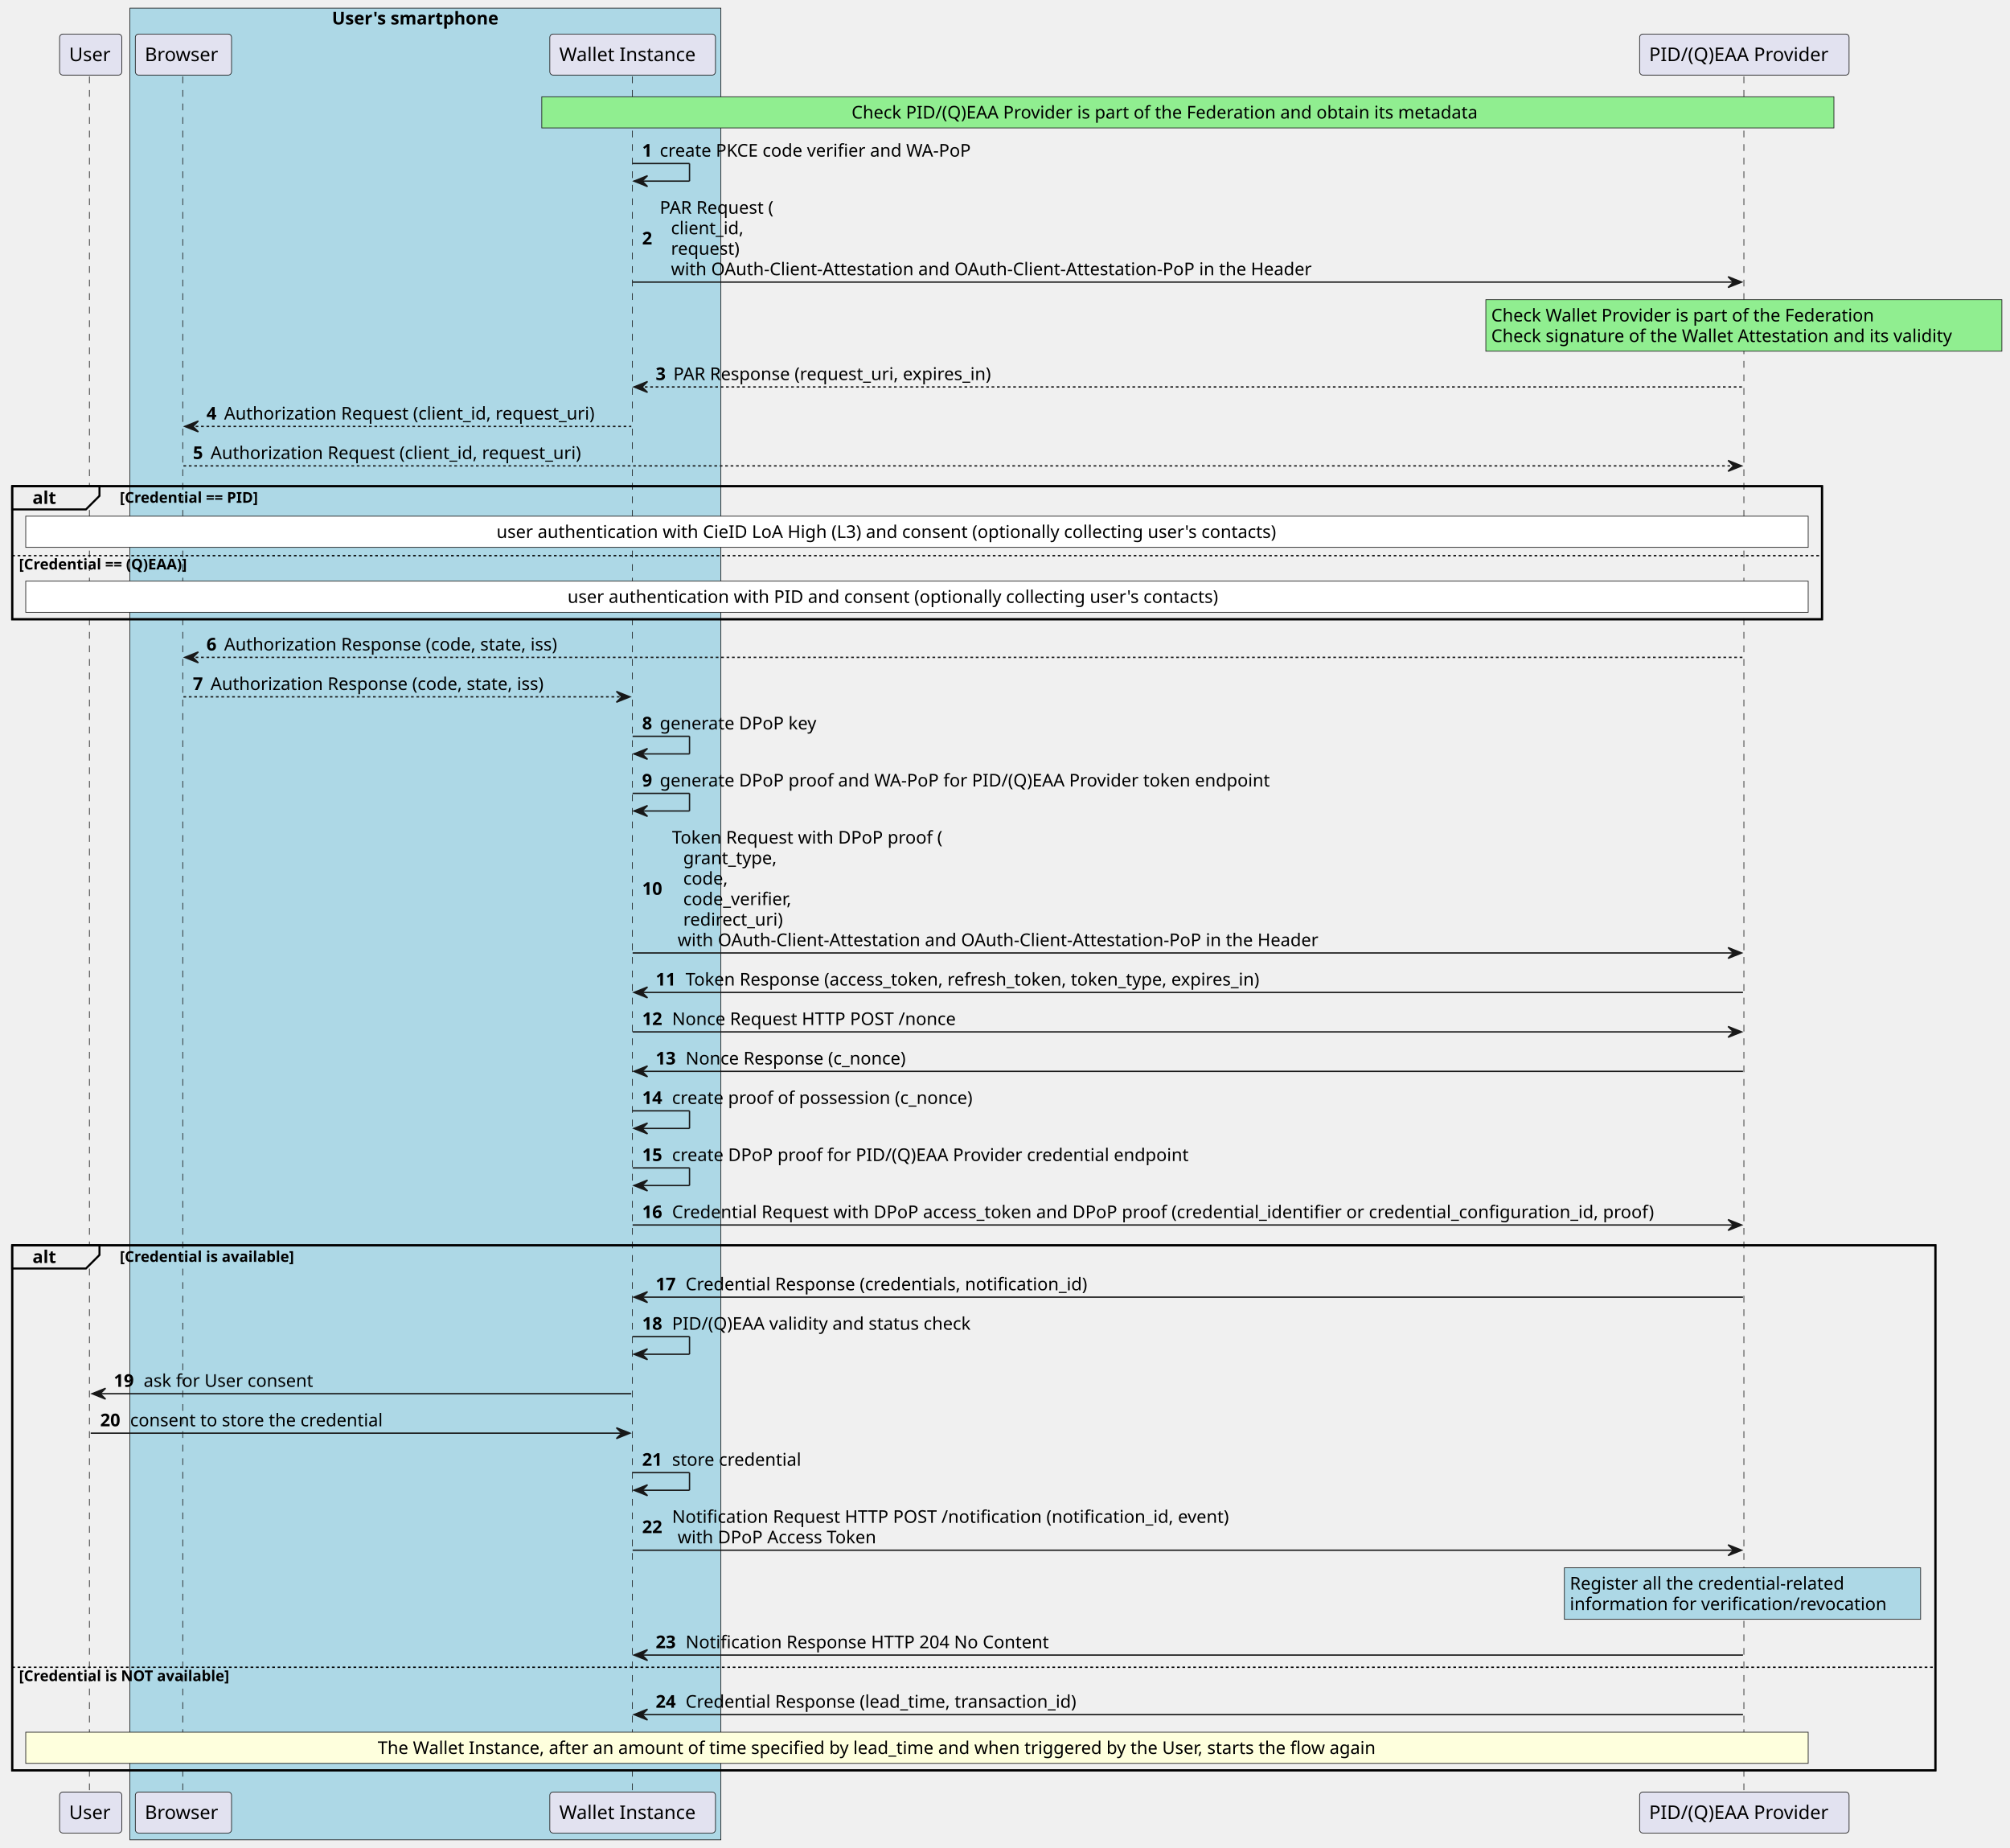
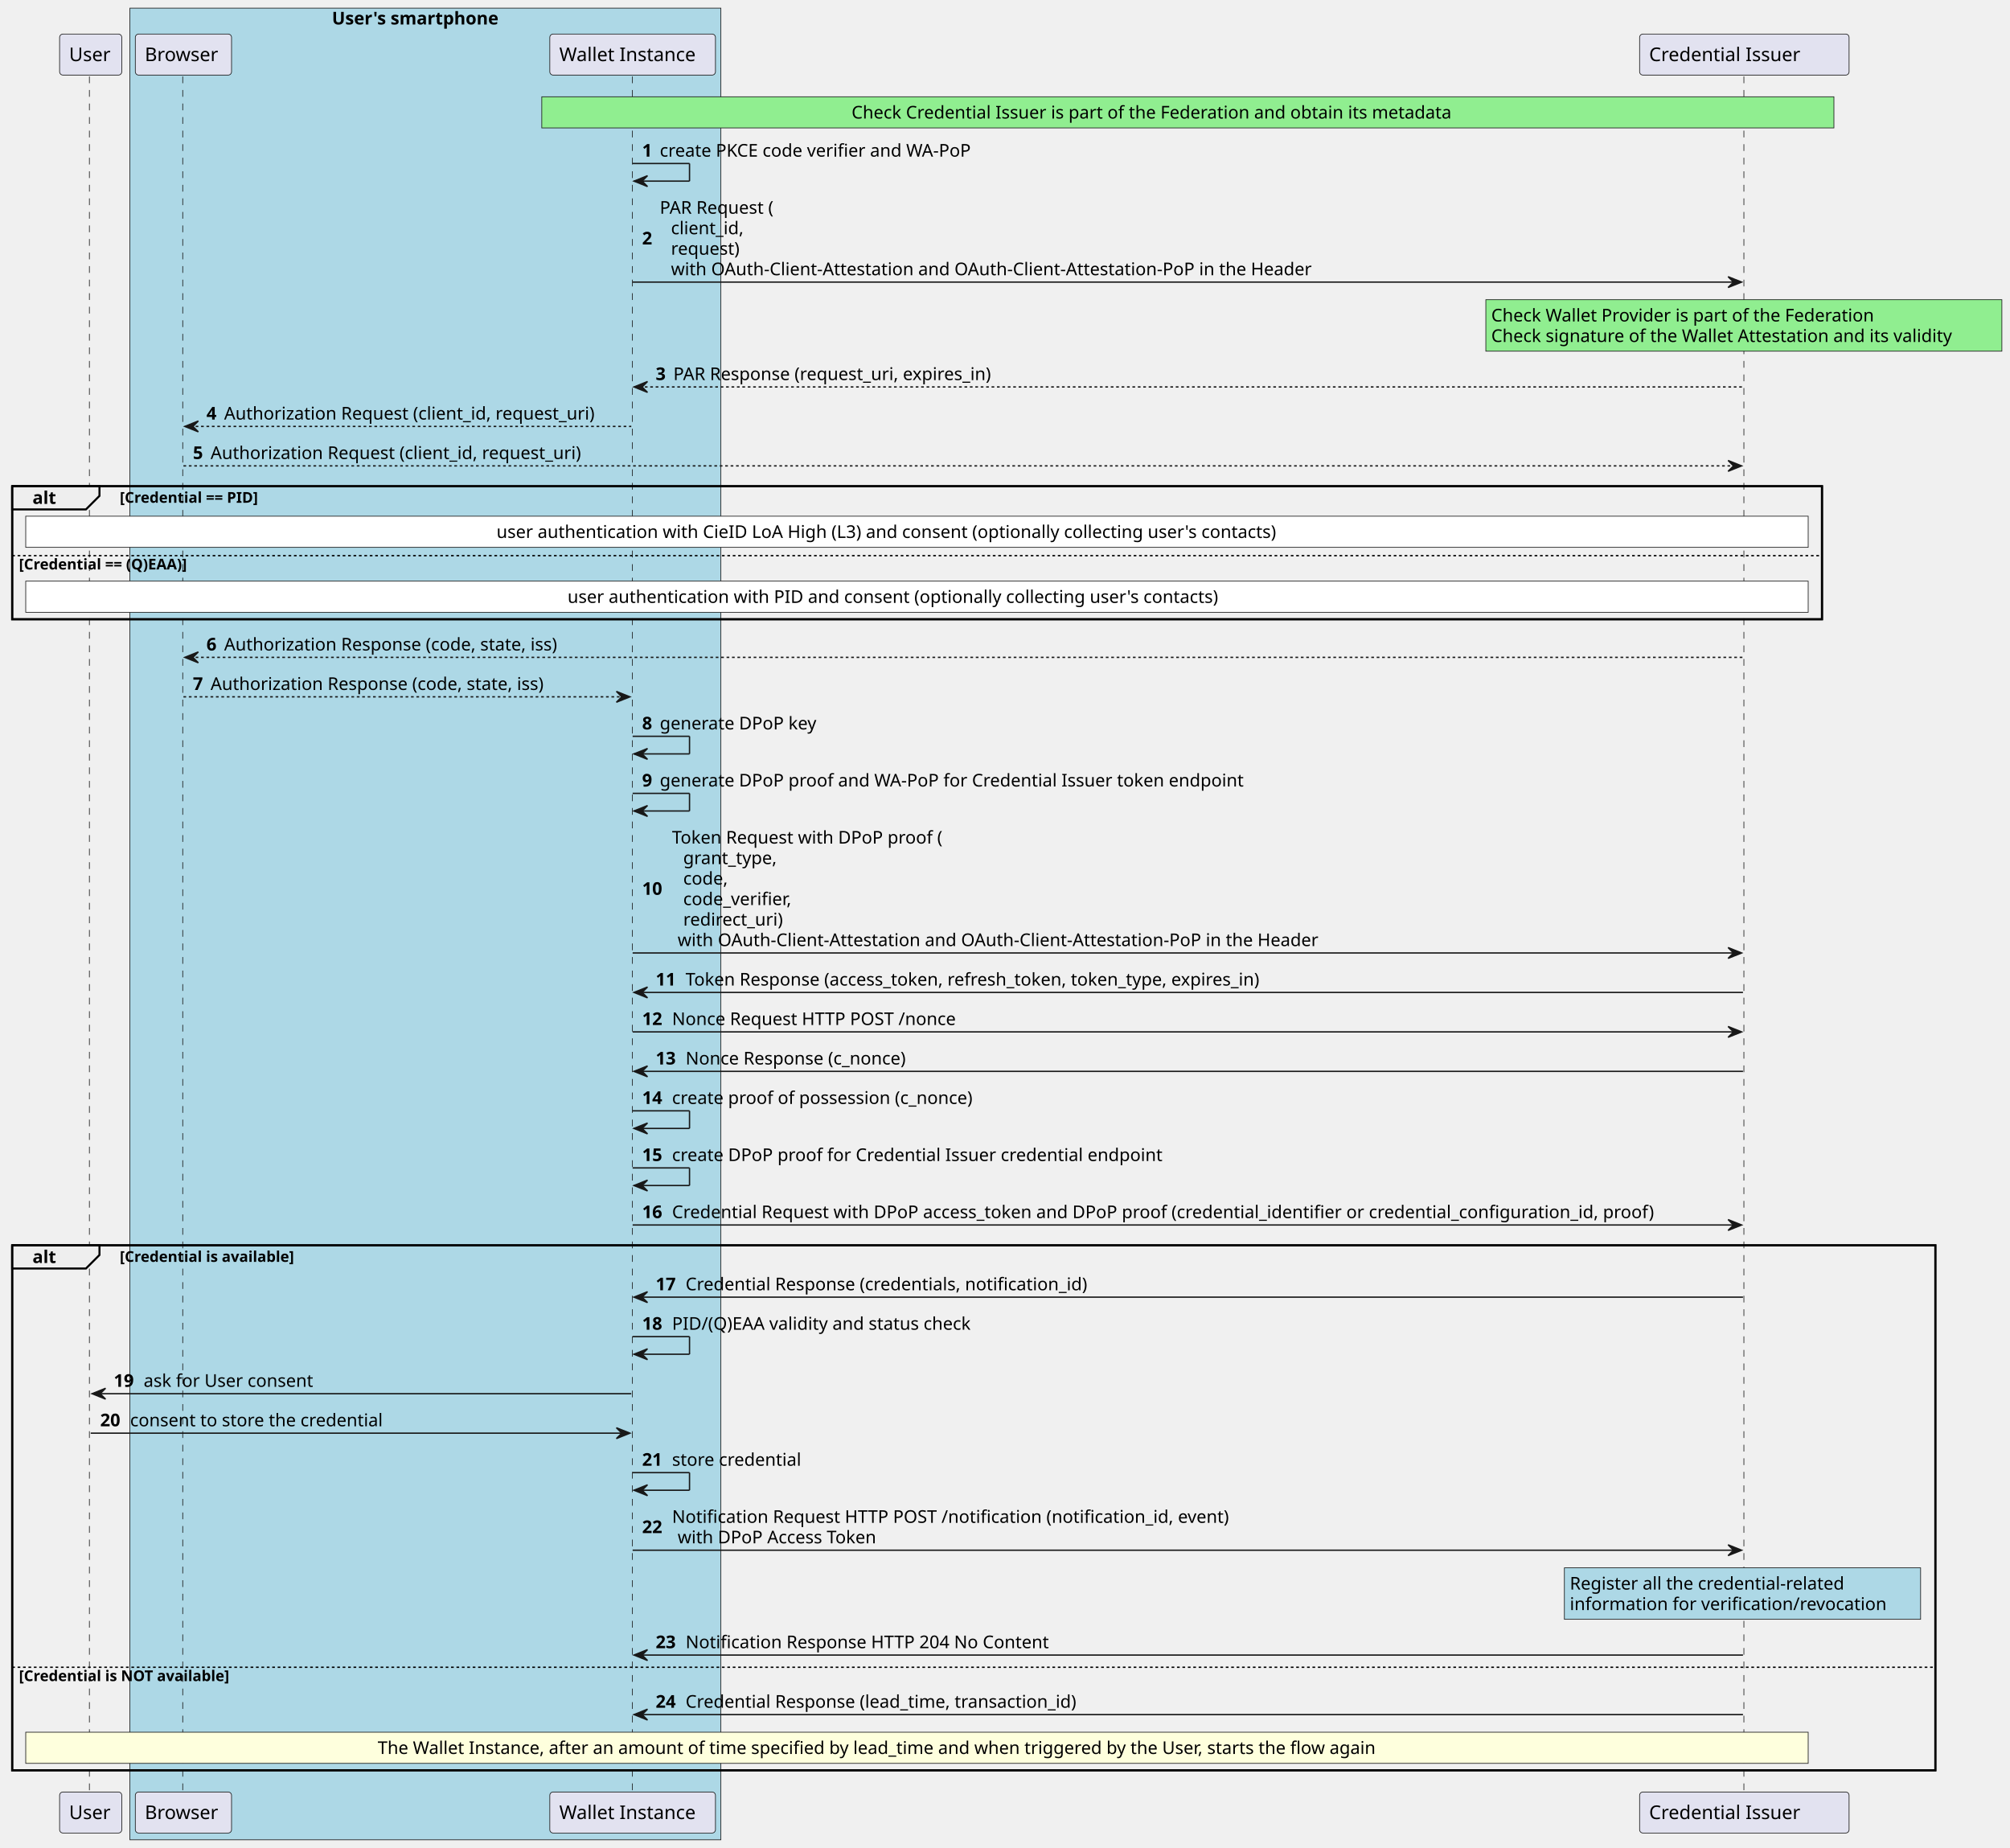
<svg xmlns="http://www.w3.org/2000/svg" contentStyleType="text/css" data-diagram-type="SEQUENCE" height="1364px" preserveAspectRatio="none" style="width:1484px;height:1364px;background:#FFFFFF;" version="1.1" viewBox="0 0 1484 1364" width="1484px" zoomAndPan="magnify">
  <defs />
  <g>
    <rect fill="#ADD8E6" height="1352.047" style="stroke:#181818;stroke-width:0.5;" width="436.317" x="95.91" y="6" />
    <text fill="#000000" font-family="sans-serif" font-size="13" font-weight="bold" lengthAdjust="spacing" textLength="138.011" x="245.063" y="18.067">User's smartphone</text>
    <rect fill="none" height="98.203" style="stroke:#000000;stroke-width:1.5;" width="1336.188" x="9" y="358.891" />
    <rect fill="none" height="387.531" style="stroke:#000000;stroke-width:1.5;" width="1419.899" x="9" y="919.219" />
    <g>
      <rect fill="#000000" fill-opacity="0" height="1267.32" width="8" x="62.955" y="56.43" />
      <line style="stroke:#181818;stroke-width:0.5;stroke-dasharray:5.0,5.0;" x1="66" x2="66" y1="56.43" y2="1323.75" />
    </g>
    <g>
      <rect fill="#000000" fill-opacity="0" height="1267.32" width="8" x="131.43" y="56.43" />
      <line style="stroke:#181818;stroke-width:0.5;stroke-dasharray:5.0,5.0;" x1="134.91" x2="134.91" y1="56.43" y2="1323.75" />
    </g>
    <g>
      <rect fill="#000000" fill-opacity="0" height="1267.32" width="8" x="463.076" y="56.43" />
      <line style="stroke:#181818;stroke-width:0.5;stroke-dasharray:5.0,5.0;" x1="466.925" x2="466.925" y1="56.43" y2="1323.75" />
    </g>
    <g>
      <rect fill="#000000" fill-opacity="0" height="1267.32" width="8" x="1283.86" y="56.43" />
      <line style="stroke:#181818;stroke-width:0.5;stroke-dasharray:5.0,5.0;" x1="1287.532" x2="1287.532" y1="56.43" y2="1323.75" />
    </g>
    <g class="participant participant-head" data-participant="u">
      <rect fill="#E2E2F0" height="30.297" rx="2.5" ry="2.5" style="stroke:#181818;stroke-width:0.5;" width="45.91" x="44" y="25.133" />
      <text fill="#000000" font-family="sans-serif" font-size="14" lengthAdjust="spacing" textLength="31.91" x="51" y="45.128">User</text>
    </g>
    <g class="participant participant-tail" data-participant="u">
      <rect fill="#E2E2F0" height="30.297" rx="2.5" ry="2.5" style="stroke:#181818;stroke-width:0.5;" width="45.91" x="44" y="1322.75" />
      <text fill="#000000" font-family="sans-serif" font-size="14" lengthAdjust="spacing" textLength="31.91" x="51" y="1342.745">User</text>
    </g>
    <g class="participant participant-head" data-participant="ua">
      <rect fill="#E2E2F0" height="30.297" rx="2.5" ry="2.5" style="stroke:#181818;stroke-width:0.5;" width="71.039" x="99.91" y="25.133" />
      <text fill="#000000" font-family="sans-serif" font-size="14" lengthAdjust="spacing" textLength="57.039" x="106.91" y="45.128">Browser</text>
    </g>
    <g class="participant participant-tail" data-participant="ua">
      <rect fill="#E2E2F0" height="30.297" rx="2.5" ry="2.5" style="stroke:#181818;stroke-width:0.5;" width="71.039" x="99.91" y="1322.75" />
      <text fill="#000000" font-family="sans-serif" font-size="14" lengthAdjust="spacing" textLength="57.039" x="106.91" y="1342.745">Browser</text>
    </g>
    <g class="participant participant-head" data-participant="w">
      <rect fill="#E2E2F0" height="30.297" rx="2.5" ry="2.5" style="stroke:#181818;stroke-width:0.5;" width="122.302" x="405.925" y="25.133" />
      <text fill="#000000" font-family="sans-serif" font-size="14" lengthAdjust="spacing" textLength="108.302" x="412.925" y="45.128">Wallet Instance</text>
    </g>
    <g class="participant participant-tail" data-participant="w">
      <rect fill="#E2E2F0" height="30.297" rx="2.5" ry="2.5" style="stroke:#181818;stroke-width:0.5;" width="122.302" x="405.925" y="1322.75" />
      <text fill="#000000" font-family="sans-serif" font-size="14" lengthAdjust="spacing" textLength="108.302" x="412.925" y="1342.745">Wallet Instance</text>
    </g>
    <g class="participant participant-head" data-participant="i">
      <rect fill="#E2E2F0" height="30.297" rx="2.5" ry="2.5" style="stroke:#181818;stroke-width:0.5;" width="154.656" x="1210.532" y="25.133" />
-       <text fill="#000000" font-family="sans-serif" font-size="14" lengthAdjust="spacing" textLength="140.656" x="1217.532" y="45.128">PID/(Q)EAA Provider</text>
+       <text fill="#000000" font-family="sans-serif" font-size="14" lengthAdjust="spacing" textLength="140.656" x="1217.532" y="45.128">Credential Issuer</text>
    </g>
    <g class="participant participant-tail" data-participant="i">
      <rect fill="#E2E2F0" height="30.297" rx="2.5" ry="2.5" style="stroke:#181818;stroke-width:0.5;" width="154.656" x="1210.532" y="1322.75" />
-       <text fill="#000000" font-family="sans-serif" font-size="14" lengthAdjust="spacing" textLength="140.656" x="1217.532" y="1342.745">PID/(Q)EAA Provider</text>
+       <text fill="#000000" font-family="sans-serif" font-size="14" lengthAdjust="spacing" textLength="140.656" x="1217.532" y="1342.745">Credential Issuer</text>
    </g>
    <rect fill="#90EE90" height="23" style="stroke:#181818;stroke-width:0.5;" width="954" x="400" y="71.43" />
-     <text fill="#000000" font-family="sans-serif" font-size="13" lengthAdjust="spacing" textLength="496.837" x="628.713" y="87.497">Check PID/(Q)EAA Provider is part of the Federation and obtain its metadata</text>
+     <text fill="#000000" font-family="sans-serif" font-size="13" lengthAdjust="spacing" textLength="496.837" x="628.713" y="87.497">Check Credential Issuer is part of the Federation and obtain its metadata</text>
    <g class="message" data-participant-1="w" data-participant-2="w">
      <line style="stroke:#181818;stroke-width:1;" x1="467.076" x2="509.076" y1="120.695" y2="120.695" />
      <line style="stroke:#181818;stroke-width:1;" x1="509.076" x2="509.076" y1="120.695" y2="133.695" />
      <line style="stroke:#181818;stroke-width:1;" x1="468.076" x2="509.076" y1="133.695" y2="133.695" />
      <polygon fill="#181818" points="478.076,129.695,468.076,133.695,478.076,137.695,474.076,133.695" style="stroke:#181818;stroke-width:1;" />
      <text fill="#000000" font-family="sans-serif" font-size="13" font-weight="bold" lengthAdjust="spacing" textLength="9.045" x="474.076" y="115.629">1</text>
      <text fill="#000000" font-family="sans-serif" font-size="13" lengthAdjust="spacing" textLength="247.927" x="487.122" y="115.629">create PKCE code verifier and WA-PoP</text>
    </g>
    <g class="message" data-participant-1="w" data-participant-2="i">
      <polygon fill="#181818" points="1275.86,204.227,1285.86,208.227,1275.86,212.227,1279.86,208.227" style="stroke:#181818;stroke-width:1;" />
      <line style="stroke:#181818;stroke-width:1;" x1="467.076" x2="1281.86" y1="208.227" y2="208.227" />
      <text fill="#000000" font-family="sans-serif" font-size="13" font-weight="bold" lengthAdjust="spacing" textLength="9.045" x="474.076" y="180.461">2</text>
      <text fill="#000000" font-family="sans-serif" font-size="13" lengthAdjust="spacing" textLength="92.492" x="487.122" y="157.762">PAR Request (</text>
      <text fill="#000000" font-family="sans-serif" font-size="13" lengthAdjust="spacing" textLength="58.202" x="495.386" y="172.895">client_id,</text>
      <text fill="#000000" font-family="sans-serif" font-size="13" lengthAdjust="spacing" textLength="54.774" x="495.386" y="188.028">request)</text>
      <text fill="#000000" font-family="sans-serif" font-size="13" lengthAdjust="spacing" textLength="504.759" x="495.386" y="203.161">with OAuth-Client-Attestation and OAuth-Client-Attestation-PoP in the Header</text>
    </g>
    <rect fill="#90EE90" height="38" style="stroke:#181818;stroke-width:0.5;" width="381" x="1097" y="221.227" />
    <text fill="#000000" font-family="sans-serif" font-size="13" lengthAdjust="spacing" textLength="304.941" x="1101" y="237.293">Check Wallet Provider is part of the Federation</text>
    <text fill="#000000" font-family="sans-serif" font-size="13" lengthAdjust="spacing" textLength="368.875" x="1101" y="252.426">Check signature of the Wallet Attestation and its validity</text>
    <g class="message" data-participant-1="i" data-participant-2="w">
      <polygon fill="#181818" points="478.076,281.625,468.076,285.625,478.076,289.625,474.076,285.625" style="stroke:#181818;stroke-width:1;" />
      <line style="stroke:#181818;stroke-width:1;stroke-dasharray:2.0,2.0;" x1="472.076" x2="1286.86" y1="285.625" y2="285.625" />
      <text fill="#000000" font-family="sans-serif" font-size="13" font-weight="bold" lengthAdjust="spacing" textLength="9.045" x="484.076" y="280.559">3</text>
      <text fill="#000000" font-family="sans-serif" font-size="13" lengthAdjust="spacing" textLength="254.877" x="497.122" y="280.559">PAR Response (request_uri, expires_in)</text>
    </g>
    <g class="message" data-participant-1="w" data-participant-2="ua">
      <polygon fill="#181818" points="146.43,310.758,136.43,314.758,146.43,318.758,142.43,314.758" style="stroke:#181818;stroke-width:1;" />
      <line style="stroke:#181818;stroke-width:1;stroke-dasharray:2.0,2.0;" x1="140.43" x2="466.076" y1="314.758" y2="314.758" />
      <text fill="#000000" font-family="sans-serif" font-size="13" font-weight="bold" lengthAdjust="spacing" textLength="9.045" x="152.43" y="309.692">4</text>
      <text fill="#000000" font-family="sans-serif" font-size="13" lengthAdjust="spacing" textLength="294.601" x="165.475" y="309.692">Authorization Request (client_id, request_uri)</text>
    </g>
    <g class="message" data-participant-1="ua" data-participant-2="i">
      <polygon fill="#181818" points="1275.86,339.891,1285.86,343.891,1275.86,347.891,1279.86,343.891" style="stroke:#181818;stroke-width:1;" />
      <line style="stroke:#181818;stroke-width:1;stroke-dasharray:2.0,2.0;" x1="135.43" x2="1281.86" y1="343.891" y2="343.891" />
      <text fill="#000000" font-family="sans-serif" font-size="13" font-weight="bold" lengthAdjust="spacing" textLength="9.045" x="142.43" y="338.825">5</text>
      <text fill="#000000" font-family="sans-serif" font-size="13" lengthAdjust="spacing" textLength="294.601" x="155.475" y="338.825">Authorization Request (client_id, request_uri)</text>
    </g>
    <path d="M9,358.891 L73.443,358.891 L73.443,366.023 L63.443,376.023 L9,376.023 L9,358.891" fill="#EEEEEE" style="stroke:#000000;stroke-width:1.5;" />
    <rect fill="none" height="98.203" style="stroke:#000000;stroke-width:1.5;" width="1336.188" x="9" y="358.891" />
    <text fill="#000000" font-family="sans-serif" font-size="13" font-weight="bold" lengthAdjust="spacing" textLength="19.443" x="24" y="371.957">alt</text>
    <text fill="#000000" font-family="sans-serif" font-size="11" font-weight="bold" lengthAdjust="spacing" textLength="121.779" x="88.443" y="371.101">[Credential == PID]</text>
    <rect fill="#FFFFFF" height="23" style="stroke:#181818;stroke-width:0.5;" width="1316" x="19" y="381.023" />
    <text fill="#000000" font-family="sans-serif" font-size="13" lengthAdjust="spacing" textLength="621.017" x="366.586" y="397.09">user authentication with CieID LoA High (L3) and consent (optionally collecting user's contacts)</text>
    <line style="stroke:#000000;stroke-width:1;stroke-dasharray:2.0,2.0;" x1="9" x2="1345.188" y1="410.156" y2="410.156" />
    <text fill="#000000" font-family="sans-serif" font-size="11" font-weight="bold" lengthAdjust="spacing" textLength="149.467" x="14" y="420.367">[Credential == (Q)EAA)]</text>
    <rect fill="#FFFFFF" height="23" style="stroke:#181818;stroke-width:0.5;" width="1316" x="19" y="428.961" />
    <text fill="#000000" font-family="sans-serif" font-size="13" lengthAdjust="spacing" textLength="516.147" x="419.021" y="445.028">user authentication with PID and consent (optionally collecting user's contacts)</text>
    <g class="message" data-participant-1="i" data-participant-2="ua">
      <polygon fill="#181818" points="146.43,481.227,136.43,485.227,146.43,489.227,142.43,485.227" style="stroke:#181818;stroke-width:1;" />
      <line style="stroke:#181818;stroke-width:1;stroke-dasharray:2.0,2.0;" x1="140.43" x2="1286.86" y1="485.227" y2="485.227" />
      <text fill="#000000" font-family="sans-serif" font-size="13" font-weight="bold" lengthAdjust="spacing" textLength="9.045" x="152.43" y="480.161">6</text>
      <text fill="#000000" font-family="sans-serif" font-size="13" lengthAdjust="spacing" textLength="266.468" x="165.475" y="480.161">Authorization Response (code, state, iss)</text>
    </g>
    <g class="message" data-participant-1="ua" data-participant-2="w">
      <polygon fill="#181818" points="455.076,510.359,465.076,514.359,455.076,518.359,459.076,514.359" style="stroke:#181818;stroke-width:1;" />
      <line style="stroke:#181818;stroke-width:1;stroke-dasharray:2.0,2.0;" x1="135.43" x2="461.076" y1="514.359" y2="514.359" />
      <text fill="#000000" font-family="sans-serif" font-size="13" font-weight="bold" lengthAdjust="spacing" textLength="9.045" x="142.43" y="509.293">7</text>
      <text fill="#000000" font-family="sans-serif" font-size="13" lengthAdjust="spacing" textLength="266.468" x="155.475" y="509.293">Authorization Response (code, state, iss)</text>
    </g>
    <g class="message" data-participant-1="w" data-participant-2="w">
      <line style="stroke:#181818;stroke-width:1;" x1="467.076" x2="509.076" y1="543.492" y2="543.492" />
      <line style="stroke:#181818;stroke-width:1;" x1="509.076" x2="509.076" y1="543.492" y2="556.492" />
      <line style="stroke:#181818;stroke-width:1;" x1="468.076" x2="509.076" y1="556.492" y2="556.492" />
      <polygon fill="#181818" points="478.076,552.492,468.076,556.492,478.076,560.492,474.076,556.492" style="stroke:#181818;stroke-width:1;" />
      <text fill="#000000" font-family="sans-serif" font-size="13" font-weight="bold" lengthAdjust="spacing" textLength="9.045" x="474.076" y="538.426">8</text>
      <text fill="#000000" font-family="sans-serif" font-size="13" lengthAdjust="spacing" textLength="124.02" x="487.122" y="538.426">generate DPoP key</text>
    </g>
    <g class="message" data-participant-1="w" data-participant-2="w">
      <line style="stroke:#181818;stroke-width:1;" x1="467.076" x2="509.076" y1="585.625" y2="585.625" />
      <line style="stroke:#181818;stroke-width:1;" x1="509.076" x2="509.076" y1="585.625" y2="598.625" />
      <line style="stroke:#181818;stroke-width:1;" x1="468.076" x2="509.076" y1="598.625" y2="598.625" />
      <polygon fill="#181818" points="478.076,594.625,468.076,598.625,478.076,602.625,474.076,598.625" style="stroke:#181818;stroke-width:1;" />
      <text fill="#000000" font-family="sans-serif" font-size="13" font-weight="bold" lengthAdjust="spacing" textLength="9.045" x="474.076" y="580.559">9</text>
-       <text fill="#000000" font-family="sans-serif" font-size="13" lengthAdjust="spacing" textLength="477.147" x="487.122" y="580.559">generate DPoP proof and WA-PoP for PID/(Q)EAA Provider token endpoint</text>
+       <text fill="#000000" font-family="sans-serif" font-size="13" lengthAdjust="spacing" textLength="477.147" x="487.122" y="580.559">generate DPoP proof and WA-PoP for Credential Issuer token endpoint</text>
    </g>
    <g class="message" data-participant-1="w" data-participant-2="i">
      <polygon fill="#181818" points="1275.86,699.422,1285.86,703.422,1275.86,707.422,1279.86,703.422" style="stroke:#181818;stroke-width:1;" />
      <line style="stroke:#181818;stroke-width:1;" x1="467.076" x2="1281.86" y1="703.422" y2="703.422" />
      <text fill="#000000" font-family="sans-serif" font-size="13" font-weight="bold" lengthAdjust="spacing" textLength="18.091" x="474.076" y="660.524">10</text>
      <text fill="#000000" font-family="sans-serif" font-size="13" lengthAdjust="spacing" textLength="214.087" x="496.167" y="622.692">Token Request with DPoP proof (</text>
      <text fill="#000000" font-family="sans-serif" font-size="13" lengthAdjust="spacing" textLength="74.572" x="504.432" y="637.825">grant_type,</text>
      <text fill="#000000" font-family="sans-serif" font-size="13" lengthAdjust="spacing" textLength="35.483" x="504.432" y="652.957">code,</text>
      <text fill="#000000" font-family="sans-serif" font-size="13" lengthAdjust="spacing" textLength="88.163" x="504.432" y="668.09">code_verifier,</text>
      <text fill="#000000" font-family="sans-serif" font-size="13" lengthAdjust="spacing" textLength="79.561" x="504.432" y="683.223">redirect_uri)</text>
      <text fill="#000000" font-family="sans-serif" font-size="13" lengthAdjust="spacing" textLength="504.759" x="500.299" y="698.356">with OAuth-Client-Attestation and OAuth-Client-Attestation-PoP in the Header</text>
    </g>
    <g class="message" data-participant-1="i" data-participant-2="w">
      <polygon fill="#181818" points="478.076,728.555,468.076,732.555,478.076,736.555,474.076,732.555" style="stroke:#181818;stroke-width:1;" />
      <line style="stroke:#181818;stroke-width:1;" x1="472.076" x2="1286.86" y1="732.555" y2="732.555" />
      <text fill="#000000" font-family="sans-serif" font-size="13" font-weight="bold" lengthAdjust="spacing" textLength="18.091" x="484.076" y="727.489">11</text>
      <text fill="#000000" font-family="sans-serif" font-size="13" lengthAdjust="spacing" textLength="460.973" x="506.167" y="727.489">Token Response (access_token, refresh_token, token_type, expires_in)</text>
    </g>
    <g class="message" data-participant-1="w" data-participant-2="i">
      <polygon fill="#181818" points="1275.86,757.688,1285.86,761.688,1275.86,765.688,1279.86,761.688" style="stroke:#181818;stroke-width:1;" />
      <line style="stroke:#181818;stroke-width:1;" x1="467.076" x2="1281.86" y1="761.688" y2="761.688" />
      <text fill="#000000" font-family="sans-serif" font-size="13" font-weight="bold" lengthAdjust="spacing" textLength="18.091" x="474.076" y="756.622">12</text>
      <text fill="#000000" font-family="sans-serif" font-size="13" lengthAdjust="spacing" textLength="222.701" x="496.167" y="756.622">Nonce Request HTTP POST /nonce</text>
    </g>
    <g class="message" data-participant-1="i" data-participant-2="w">
      <polygon fill="#181818" points="478.076,786.82,468.076,790.82,478.076,794.82,474.076,790.82" style="stroke:#181818;stroke-width:1;" />
      <line style="stroke:#181818;stroke-width:1;" x1="472.076" x2="1286.86" y1="790.82" y2="790.82" />
      <text fill="#000000" font-family="sans-serif" font-size="13" font-weight="bold" lengthAdjust="spacing" textLength="18.091" x="484.076" y="785.754">13</text>
      <text fill="#000000" font-family="sans-serif" font-size="13" lengthAdjust="spacing" textLength="175.716" x="506.167" y="785.754">Nonce Response (c_nonce)</text>
    </g>
    <g class="message" data-participant-1="w" data-participant-2="w">
      <line style="stroke:#181818;stroke-width:1;" x1="467.076" x2="509.076" y1="819.953" y2="819.953" />
      <line style="stroke:#181818;stroke-width:1;" x1="509.076" x2="509.076" y1="819.953" y2="832.953" />
      <line style="stroke:#181818;stroke-width:1;" x1="468.076" x2="509.076" y1="832.953" y2="832.953" />
      <polygon fill="#181818" points="478.076,828.953,468.076,832.953,478.076,836.953,474.076,832.953" style="stroke:#181818;stroke-width:1;" />
      <text fill="#000000" font-family="sans-serif" font-size="13" font-weight="bold" lengthAdjust="spacing" textLength="18.091" x="474.076" y="814.887">14</text>
      <text fill="#000000" font-family="sans-serif" font-size="13" lengthAdjust="spacing" textLength="239.161" x="496.167" y="814.887">create proof of possession (c_nonce)</text>
    </g>
    <g class="message" data-participant-1="w" data-participant-2="w">
      <line style="stroke:#181818;stroke-width:1;" x1="467.076" x2="509.076" y1="862.086" y2="862.086" />
      <line style="stroke:#181818;stroke-width:1;" x1="509.076" x2="509.076" y1="862.086" y2="875.086" />
      <line style="stroke:#181818;stroke-width:1;" x1="468.076" x2="509.076" y1="875.086" y2="875.086" />
      <polygon fill="#181818" points="478.076,871.086,468.076,875.086,478.076,879.086,474.076,875.086" style="stroke:#181818;stroke-width:1;" />
      <text fill="#000000" font-family="sans-serif" font-size="13" font-weight="bold" lengthAdjust="spacing" textLength="18.091" x="474.076" y="857.02">15</text>
-       <text fill="#000000" font-family="sans-serif" font-size="13" lengthAdjust="spacing" textLength="405.463" x="496.167" y="857.02">create DPoP proof for PID/(Q)EAA Provider credential endpoint</text>
+       <text fill="#000000" font-family="sans-serif" font-size="13" lengthAdjust="spacing" textLength="405.463" x="496.167" y="857.02">create DPoP proof for Credential Issuer credential endpoint</text>
    </g>
    <g class="message" data-participant-1="w" data-participant-2="i">
      <polygon fill="#181818" points="1275.86,900.219,1285.86,904.219,1275.86,908.219,1279.86,904.219" style="stroke:#181818;stroke-width:1;" />
      <line style="stroke:#181818;stroke-width:1;" x1="467.076" x2="1281.86" y1="904.219" y2="904.219" />
      <text fill="#000000" font-family="sans-serif" font-size="13" font-weight="bold" lengthAdjust="spacing" textLength="18.091" x="474.076" y="899.153">16</text>
      <text fill="#000000" font-family="sans-serif" font-size="13" lengthAdjust="spacing" textLength="774.693" x="496.167" y="899.153">Credential Request with DPoP access_token and DPoP proof (credential_identifier or credential_configuration_id, proof)</text>
    </g>
    <path d="M9,919.219 L73.443,919.219 L73.443,926.352 L63.443,936.352 L9,936.352 L9,919.219" fill="#EEEEEE" style="stroke:#000000;stroke-width:1.5;" />
    <rect fill="none" height="387.531" style="stroke:#000000;stroke-width:1.5;" width="1419.899" x="9" y="919.219" />
    <text fill="#000000" font-family="sans-serif" font-size="13" font-weight="bold" lengthAdjust="spacing" textLength="19.443" x="24" y="932.286">alt</text>
    <text fill="#000000" font-family="sans-serif" font-size="11" font-weight="bold" lengthAdjust="spacing" textLength="148.462" x="88.443" y="931.429">[Credential is available]</text>
    <g class="message" data-participant-1="i" data-participant-2="w">
      <polygon fill="#181818" points="478.076,953.484,468.076,957.484,478.076,961.484,474.076,957.484" style="stroke:#181818;stroke-width:1;" />
      <line style="stroke:#181818;stroke-width:1;" x1="472.076" x2="1286.86" y1="957.484" y2="957.484" />
      <text fill="#000000" font-family="sans-serif" font-size="13" font-weight="bold" lengthAdjust="spacing" textLength="18.091" x="484.076" y="952.418">17</text>
      <text fill="#000000" font-family="sans-serif" font-size="13" lengthAdjust="spacing" textLength="320.398" x="506.167" y="952.418">Credential Response (credentials, notification_id)</text>
    </g>
    <g class="message" data-participant-1="w" data-participant-2="w">
      <line style="stroke:#181818;stroke-width:1;" x1="467.076" x2="509.076" y1="986.617" y2="986.617" />
      <line style="stroke:#181818;stroke-width:1;" x1="509.076" x2="509.076" y1="986.617" y2="999.617" />
      <line style="stroke:#181818;stroke-width:1;" x1="468.076" x2="509.076" y1="999.617" y2="999.617" />
      <polygon fill="#181818" points="478.076,995.617,468.076,999.617,478.076,1003.617,474.076,999.617" style="stroke:#181818;stroke-width:1;" />
      <text fill="#000000" font-family="sans-serif" font-size="13" font-weight="bold" lengthAdjust="spacing" textLength="18.091" x="474.076" y="981.551">18</text>
      <text fill="#000000" font-family="sans-serif" font-size="13" lengthAdjust="spacing" textLength="238.97" x="496.167" y="981.551">PID/(Q)EAA validity and status check</text>
    </g>
    <g class="message" data-participant-1="w" data-participant-2="u">
      <polygon fill="#181818" points="77.955,1024.75,67.955,1028.75,77.955,1032.75,73.955,1028.75" style="stroke:#181818;stroke-width:1;" />
      <line style="stroke:#181818;stroke-width:1;" x1="71.955" x2="466.076" y1="1028.75" y2="1028.75" />
      <text fill="#000000" font-family="sans-serif" font-size="13" font-weight="bold" lengthAdjust="spacing" textLength="18.091" x="83.955" y="1023.684">19</text>
      <text fill="#000000" font-family="sans-serif" font-size="13" lengthAdjust="spacing" textLength="133.618" x="106.046" y="1023.684">ask for User consent</text>
    </g>
    <g class="message" data-participant-1="u" data-participant-2="w">
      <polygon fill="#181818" points="455.076,1053.883,465.076,1057.883,455.076,1061.883,459.076,1057.883" style="stroke:#181818;stroke-width:1;" />
      <line style="stroke:#181818;stroke-width:1;" x1="66.955" x2="461.076" y1="1057.883" y2="1057.883" />
      <text fill="#000000" font-family="sans-serif" font-size="13" font-weight="bold" lengthAdjust="spacing" textLength="18.091" x="73.955" y="1052.817">20</text>
      <text fill="#000000" font-family="sans-serif" font-size="13" lengthAdjust="spacing" textLength="200.795" x="96.046" y="1052.817">consent to store the credential</text>
    </g>
    <g class="message" data-participant-1="w" data-participant-2="w">
      <line style="stroke:#181818;stroke-width:1;" x1="467.076" x2="509.076" y1="1087.016" y2="1087.016" />
      <line style="stroke:#181818;stroke-width:1;" x1="509.076" x2="509.076" y1="1087.016" y2="1100.016" />
      <line style="stroke:#181818;stroke-width:1;" x1="468.076" x2="509.076" y1="1100.016" y2="1100.016" />
      <polygon fill="#181818" points="478.076,1096.016,468.076,1100.016,478.076,1104.016,474.076,1100.016" style="stroke:#181818;stroke-width:1;" />
      <text fill="#000000" font-family="sans-serif" font-size="13" font-weight="bold" lengthAdjust="spacing" textLength="18.091" x="474.076" y="1081.95">21</text>
      <text fill="#000000" font-family="sans-serif" font-size="13" lengthAdjust="spacing" textLength="102.565" x="496.167" y="1081.95">store credential</text>
    </g>
    <g class="message" data-participant-1="w" data-participant-2="i">
      <polygon fill="#181818" points="1275.86,1140.281,1285.86,1144.281,1275.86,1148.281,1279.86,1144.281" style="stroke:#181818;stroke-width:1;" />
      <line style="stroke:#181818;stroke-width:1;" x1="467.076" x2="1281.86" y1="1144.281" y2="1144.281" />
      <text fill="#000000" font-family="sans-serif" font-size="13" font-weight="bold" lengthAdjust="spacing" textLength="18.091" x="474.076" y="1131.649">22</text>
      <text fill="#000000" font-family="sans-serif" font-size="13" lengthAdjust="spacing" textLength="440.794" x="496.167" y="1124.082">Notification Request HTTP POST /notification (notification_id, event)</text>
      <text fill="#000000" font-family="sans-serif" font-size="13" lengthAdjust="spacing" textLength="158.012" x="500.299" y="1139.215">with DPoP Access Token</text>
    </g>
    <rect fill="#ADD8E6" height="38" style="stroke:#181818;stroke-width:0.5;" width="263" x="1155" y="1157.281" />
    <text fill="#000000" font-family="sans-serif" font-size="13" lengthAdjust="spacing" textLength="219.254" x="1159" y="1173.348">Register all the credential-related</text>
    <text fill="#000000" font-family="sans-serif" font-size="13" lengthAdjust="spacing" textLength="247.635" x="1159" y="1188.481">information for verification/revocation</text>
    <g class="message" data-participant-1="i" data-participant-2="w">
      <polygon fill="#181818" points="478.076,1217.68,468.076,1221.68,478.076,1225.68,474.076,1221.68" style="stroke:#181818;stroke-width:1;" />
      <line style="stroke:#181818;stroke-width:1;" x1="472.076" x2="1286.86" y1="1221.68" y2="1221.68" />
      <text fill="#000000" font-family="sans-serif" font-size="13" font-weight="bold" lengthAdjust="spacing" textLength="18.091" x="484.076" y="1216.614">23</text>
      <text fill="#000000" font-family="sans-serif" font-size="13" lengthAdjust="spacing" textLength="285.962" x="506.167" y="1216.614">Notification Response HTTP 204 No Content</text>
    </g>
    <line style="stroke:#000000;stroke-width:1;stroke-dasharray:2.0,2.0;" x1="9" x2="1428.899" y1="1230.68" y2="1230.68" />
    <text fill="#000000" font-family="sans-serif" font-size="11" font-weight="bold" lengthAdjust="spacing" textLength="178.352" x="14" y="1240.89">[Credential is NOT available]</text>
    <g class="message" data-participant-1="i" data-participant-2="w">
      <polygon fill="#181818" points="478.076,1261.617,468.076,1265.617,478.076,1269.617,474.076,1265.617" style="stroke:#181818;stroke-width:1;" />
      <line style="stroke:#181818;stroke-width:1;" x1="472.076" x2="1286.86" y1="1265.617" y2="1265.617" />
      <text fill="#000000" font-family="sans-serif" font-size="13" font-weight="bold" lengthAdjust="spacing" textLength="18.091" x="484.076" y="1260.551">24</text>
      <text fill="#000000" font-family="sans-serif" font-size="13" lengthAdjust="spacing" textLength="312.387" x="506.167" y="1260.551">Credential Response (lead_time, transaction_id)</text>
    </g>
    <rect fill="#FEFFDD" height="23" style="stroke:#181818;stroke-width:0.5;" width="1316" x="19" y="1278.617" />
    <text fill="#000000" font-family="sans-serif" font-size="13" lengthAdjust="spacing" textLength="796.46" x="278.865" y="1294.684">The Wallet Instance, after an amount of time specified by lead_time and when triggered by the User, starts the flow again</text>
  </g>
</svg>
